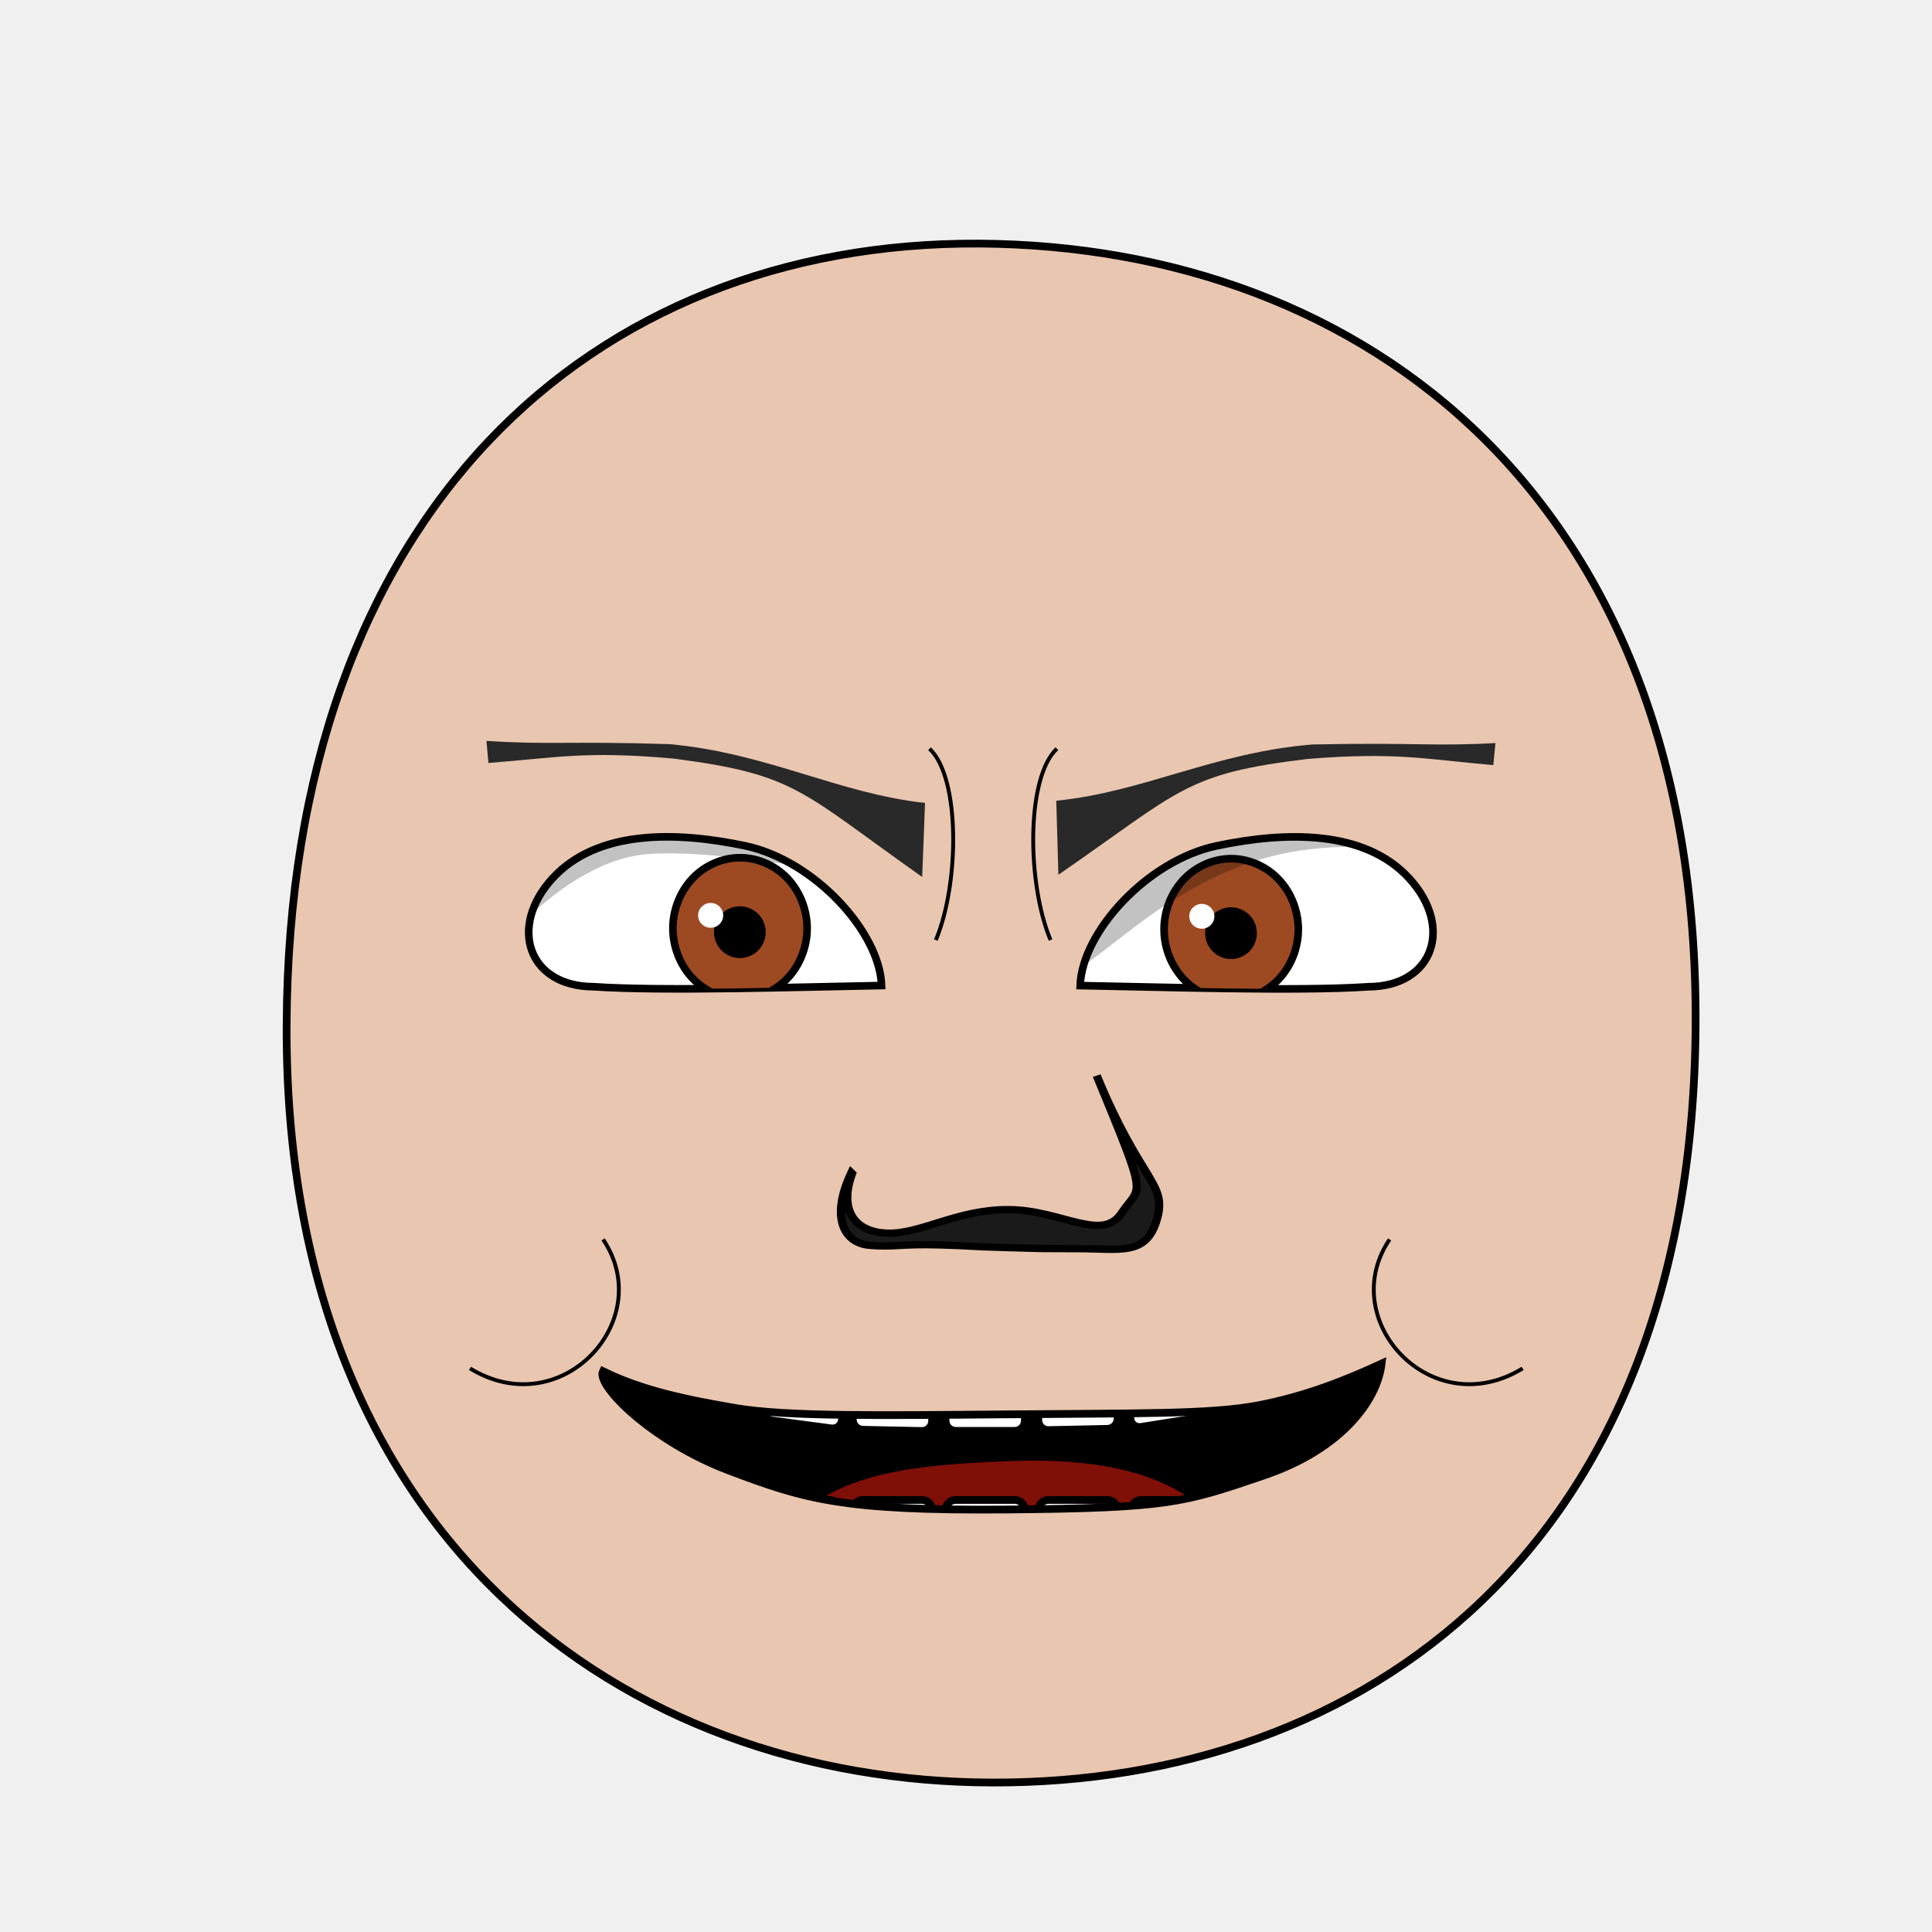
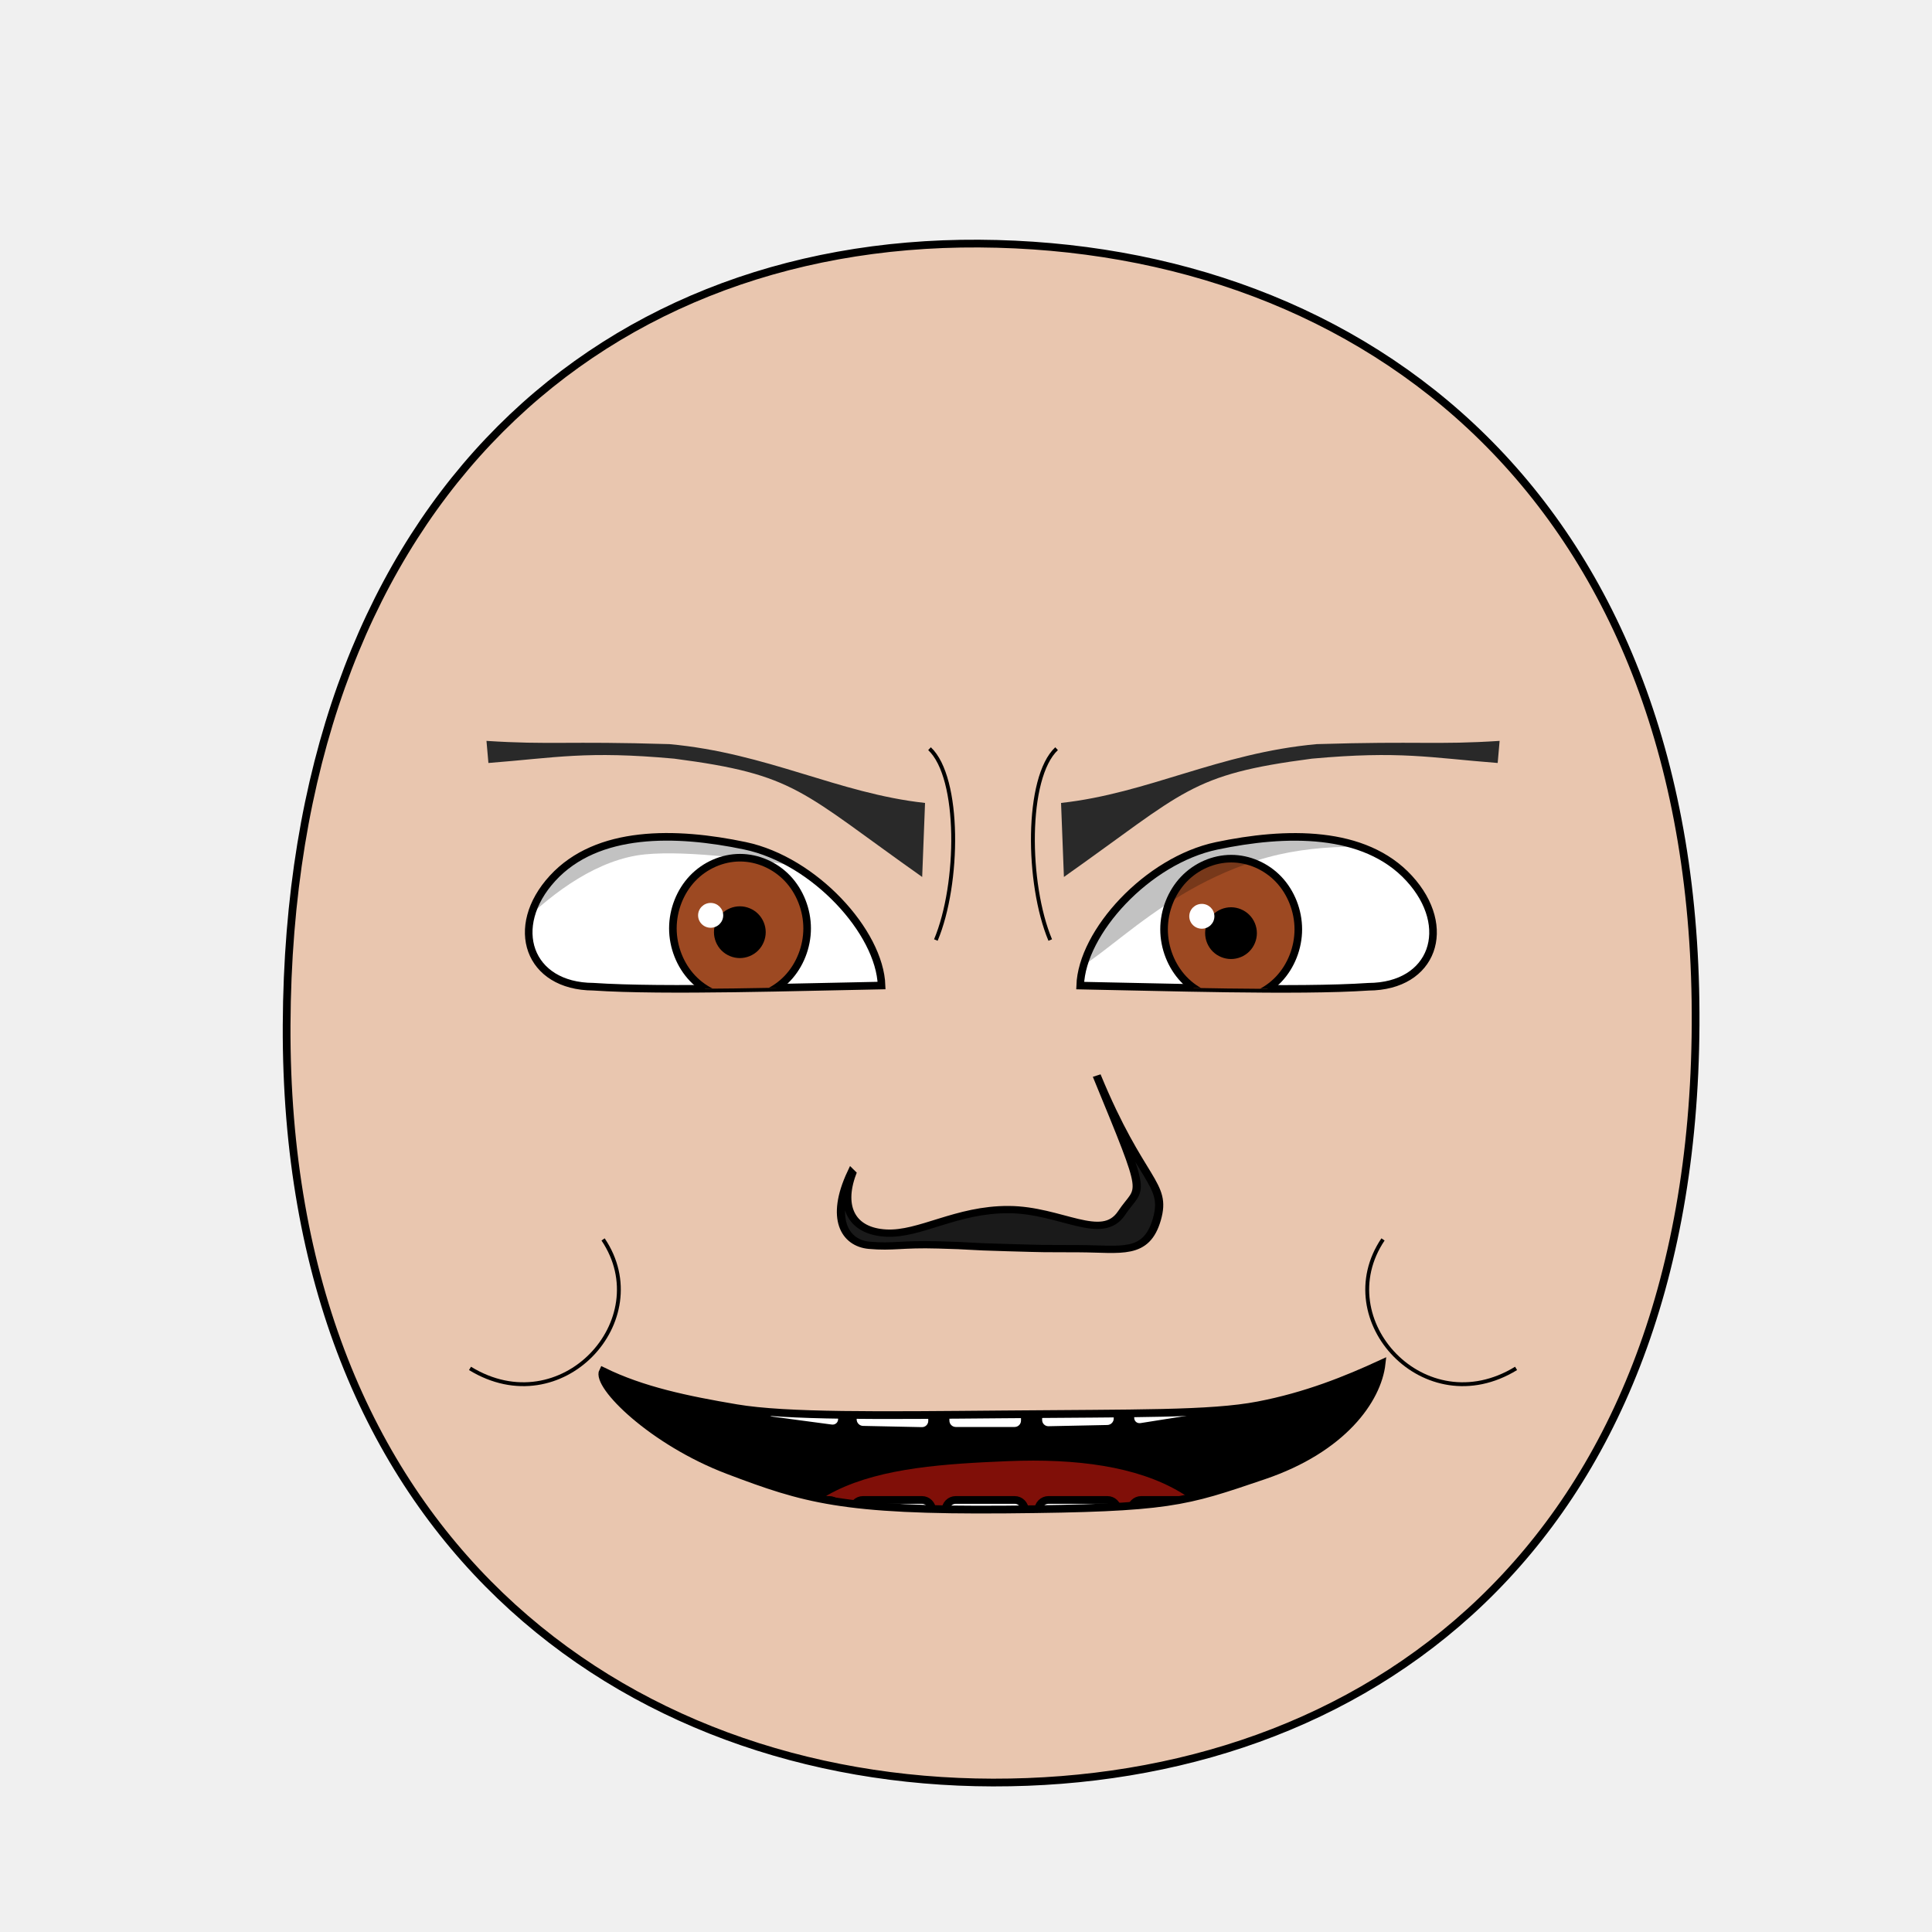
- <svg xmlns="http://www.w3.org/2000/svg" xmlns:xlink="http://www.w3.org/1999/xlink" height="100%" width="100%" id="emoticon-front-view" viewBox="0 0 250 250" version="1.1">
+ <svg xmlns="http://www.w3.org/2000/svg" xmlns:xlink="http://www.w3.org/1999/xlink" version="1.1" viewBox="0 0 250 250" id="emoticon-front-view" width="100%" height="100%">
  <defs id="defs4">
-     <linearGradient id="linearGradient5745">
-       <stop style="stop-color:#f4f015;stop-opacity:1" offset="0" id="stop5747" />
-       <stop style="stop-color:#f68614;stop-opacity:1" offset="1" id="stop5749" />
-     </linearGradient>
-     <linearGradient id="linearGradient2823">
-       <stop style="stop-color:#000000;stop-opacity:1" offset="0" id="stop2825" />
-       <stop style="stop-color:#6f0a5a;stop-opacity:1" offset="1" id="stop2827" />
-     </linearGradient>
    <clipPath id="clipPath2967">
-       <use transform="translate(-57.140,-22.860)" xlink:href="#path3622" height="1" width="1" y="0" x="0" id="use2969">
+       <use transform="translate(-57.14,-22.86)" id="use2969" x="0" y="0" width="1" height="1" xlink:href="#path3622">
</use>
    </clipPath>
    <clipPath id="clipPath4022">
-       <use transform="matrix(-1,0,0,1,915.870,-3.770)" xlink:href="#path3622" height="250" width="250" y="0" x="0" id="use5959">
+       <use transform="matrix(-1,0,0,1,915.87,-3.77)" id="use5959" x="0" y="0" width="250" height="250" xlink:href="#path3622">
</use>
    </clipPath>
-     <radialGradient spreadMethod="pad" gradientTransform="matrix(98.09029,121.5278,-104.4591,83.94095,1881.611,1722.677)" gradientUnits="userSpaceOnUse" xlink:href="#linearGradient5745" id="radialGradient5694" fy="2.705" fx="-15.372" r="1" cy="2.705" cx="-15.372">
- </radialGradient>
-     <linearGradient gradientTransform="translate(37.46307,-25.35117)" gradientUnits="userSpaceOnUse" xlink:href="#linearGradient2823" id="irisGradient" y2="606.466" x2="138.571" y1="488.076" x1="107.143">
- </linearGradient>
-     <clipPath clipPathUnits="userSpaceOnUse" id="clipPath-mouth">
-       <use x="0" y="0" xlink:href="#mouth-outline" id="use-mouth-outline" width="250" height="250" />
+     <clipPath id="clipPath-mouth" clipPathUnits="userSpaceOnUse">
+       <use height="250" width="250" id="use-mouth-outline" xlink:href="#mouth-outline" y="0" x="0" />
    </clipPath>
  </defs>
  <g id="head">
-     <path style="fill:#e9c6af;stroke:#000000;stroke-width:1;stroke-opacity:1" d="M 128.480,230.660 C 176.270,230.750 219.010,200.570 219.410,132.640 219.790,64.720 176.760,31.810 126.680,31.520 76.600,31.240 37.380,66.280 37.090,132.650 36.800,199.010 80.690,230.570 128.480,230.660 Z" id="path164">
+     <path style="fill:#e9c6af;stroke:#000000;stroke-width:1;stroke-opacity:1" d="M 128.48,230.66 C 176.27,230.75 219.01,200.57 219.41,132.64 219.79,64.72 176.76,31.81 126.68,31.52 76.6,31.24 37.38,66.28 37.09,132.65 36.8,199.01 80.69,230.57 128.48,230.66 Z" id="path164">
</path>
  </g>
-   <g transform="matrix(0.160,0,0,0.160,62.440,33.370)" style="stroke-width:4.360;stroke-miterlimit:4;stroke-dasharray:none" id="left-eye">
-     <path d="M 212.380,475.490 C 268.410,487.280 321.290,545.230 322.720,588.480 259.800,589.590 146.300,593.330 89.550,589.430 37.100,589.190 20.520,541.120 56.650,501.740 92.780,462.360 156.340,463.700 212.380,475.490 Z" style="fill:#ffffff;stroke:#000000;stroke-width:6.140;stroke-miterlimit:4;stroke-opacity:1;stroke-dasharray:none" id="path3622">
+   <g transform="matrix(0.16,0,0,0.16,62.44,33.37)" style="stroke-width:4.36;stroke-miterlimit:4;stroke-dasharray:none" id="left-eye">
+     <path d="M 212.38,475.49 C 268.41,487.28 321.29,545.23 322.72,588.48 259.8,589.59 146.3,593.33 89.55,589.43 37.1,589.19 20.52,541.12 56.65,501.74 92.78,462.36 156.34,463.7 212.38,475.49 Z" style="fill:#ffffff;stroke:#000000;stroke-width:6.14;stroke-miterlimit:4;stroke-opacity:1;stroke-dasharray:none" id="path3622">
</path>
-     <g transform="translate(57.140,22.860)" style="stroke-width:4.360;stroke-miterlimit:4;stroke-dasharray:none" id="lens" clip-path="url(#clipPath2967)">
+     <g transform="translate(57.14,22.86)" style="stroke-width:4.36;stroke-miterlimit:4;stroke-dasharray:none" clip-path="url(#clipPath2967)" id="lens">
      <g id="g4403">
-         <path style="fill:#9d4922;fill-opacity:1;stroke:#000000;stroke-width:6.140;stroke-miterlimit:4;stroke-opacity:1;stroke-dasharray:none" d="M 205.380,519.390 C 205.380,534.350 199.530,549.210 189.480,559.790 179.430,570.370 165.310,576.530 151.090,576.530 136.880,576.530 122.760,570.370 112.710,559.790 102.660,549.210 96.800,534.350 96.800,519.390 96.800,504.430 102.660,489.560 112.710,478.980 122.760,468.400 136.880,462.240 151.090,462.240 165.310,462.240 179.430,468.400 189.480,478.980 199.530,489.560 205.380,504.430 205.380,519.390 Z" id="iris">
+         <path id="iris" d="M 205.380,519.390 C 205.380,534.350 199.530,549.210 189.480,559.790 179.430,570.370 165.310,576.530 151.090,576.530 136.880,576.530 122.760,570.370 112.710,559.790 102.660,549.210 96.800,534.350 96.800,519.390 96.800,504.430 102.660,489.560 112.710,478.980 122.760,468.400 136.880,462.240 151.090,462.240 165.310,462.240 179.430,468.400 189.480,478.980 199.530,489.560 205.380,504.430 205.380,519.390 Z" style="fill:#9d4922;fill-opacity:1;stroke:#000000;stroke-width:6.140;stroke-miterlimit:4;stroke-opacity:1;stroke-dasharray:none">
</path>
-         <path d="M 168.810,522.490 C 168.810,527.160 166.890,531.810 163.580,535.120 160.270,538.430 155.630,540.350 150.950,540.350 146.270,540.350 141.630,538.430 138.320,535.120 135.020,531.810 133.090,527.160 133.090,522.490 133.090,517.810 135.020,513.160 138.320,509.850 141.630,506.550 146.270,504.620 150.950,504.620 155.630,504.620 160.270,506.550 163.580,509.850 166.890,513.160 168.810,517.810 168.810,522.490 Z" style="fill:#000000;fill-opacity:1;stroke:#000000;stroke-width:6.140;stroke-miterlimit:4;stroke-opacity:1;stroke-dasharray:none" id="pupil">
+         <path id="pupil" style="fill:#000000;fill-opacity:1;stroke:#000000;stroke-width:6.140;stroke-miterlimit:4;stroke-opacity:1;stroke-dasharray:none" d="M 168.810,522.490 C 168.810,527.160 166.890,531.810 163.580,535.120 160.270,538.430 155.630,540.350 150.950,540.350 146.270,540.350 141.630,538.430 138.320,535.120 135.020,531.810 133.090,527.160 133.090,522.490 133.090,517.810 135.020,513.160 138.320,509.850 141.630,506.550 146.270,504.620 150.950,504.620 155.630,504.620 160.270,506.550 163.580,509.850 166.890,513.160 168.810,517.810 168.810,522.490 Z">
</path>
-         <path d="M 137.510,508.860 C 137.510,514.410 132.950,518.900 127.350,518.900 121.740,518.900 117.190,514.410 117.190,508.860 117.190,503.320 121.740,498.820 127.350,498.820 132.950,498.820 137.510,503.320 137.510,508.860 Z" style="fill:#ffffff;fill-opacity:1;stroke:none" id="glare">
+         <path d="M 137.51,508.86 C 137.51,514.41 132.95,518.9 127.35,518.9 121.74,518.9 117.19,514.41 117.19,508.86 117.19,503.32 121.74,498.82 127.35,498.82 132.95,498.82 137.51,503.32 137.51,508.86 Z" style="fill:#ffffff;fill-opacity:1;stroke:none" id="glare">
</path>
      </g>
-       <path style="opacity:0.240;fill:#000000;stroke:#000000;stroke-width:1px;stroke-linecap:butt;stroke-linejoin:miter;stroke-opacity:1" d="M -70.010,566.580 -75.340,422.060 305.310,412.270 307.220,489.400 C 307.220,489.400 144.260,452.340 74.450,459.030 -2.180,466.370 -70.010,566.580 -70.010,566.580 Z" id="left-lid-shadow">
+       <path style="opacity:0.24;fill:#000000;stroke:#000000;stroke-width:1px;stroke-linecap:butt;stroke-linejoin:miter;stroke-opacity:1" d="M -70.01,566.58 -75.34,422.06 305.31,412.27 307.22,489.4 C 307.22,489.4 144.26,452.34 74.45,459.03 -2.18,466.37 -70.01,566.58 -70.01,566.58 Z" id="left-lid-shadow">
</path>
    </g>
  </g>
-   <g transform="matrix(0.160,0,0,0.160,44.870,33.980)" style="stroke-width:4.360;stroke-miterlimit:4;stroke-dasharray:none" id="right-eye">
-     <use transform="matrix(-1,0,0,1,915.870,-3.770)" xlink:href="#path3622" height="250" width="250" y="0" x="0" id="use3959">
+   <g transform="matrix(0.16,0,0,0.16,44.87,33.98)" style="stroke-width:4.36;stroke-miterlimit:4;stroke-dasharray:none" id="right-eye">
+     <use transform="matrix(-1,0,0,1,915.87,-3.77)" id="use3959" x="0" y="0" width="250" height="250" xlink:href="#path3622">
</use>
-     <g id="g4015" clip-path="url(#clipPath4022)">
-       <use transform="translate(564.190,19.820)" style="stroke-width:4.360;stroke-miterlimit:4;stroke-dasharray:none" xlink:href="#g4403" height="1" width="1" y="0" x="0" id="right-lens">
+     <g clip-path="url(#clipPath4022)" id="g4015">
+       <use transform="translate(564.19,19.82)" style="stroke-width:4.36;stroke-miterlimit:4;stroke-dasharray:none" id="right-lens" x="0" y="0" width="1" height="1" xlink:href="#g4403">
</use>
-       <path style="opacity:0.240;fill:#000000;stroke:#000000;stroke-width:1px;stroke-linecap:butt;stroke-linejoin:miter;stroke-miterlimit:4;stroke-opacity:1;stroke-dasharray:none" d="M 561.180,581.570 567.480,432.840 929.600,399.510 942.200,492.770 C 942.200,492.770 829.210,453.200 735.710,483.140 642.190,513.080 599.420,582.410 561.180,581.570 Z" id="right-lid-shadow">
+       <path style="opacity:0.24;fill:#000000;stroke:#000000;stroke-width:1px;stroke-linecap:butt;stroke-linejoin:miter;stroke-miterlimit:4;stroke-opacity:1;stroke-dasharray:none" d="M 561.18,581.57 567.48,432.84 929.6,399.51 942.2,492.77 C 942.2,492.77 829.21,453.2 735.71,483.14 642.19,513.08 599.42,582.41 561.18,581.57 Z" id="right-lid-shadow">
</path>
    </g>
  </g>
-   <path d="M 119.330,113.480 C 103.590,102.370 103.060,100.230 87.240,98.170 75.810,97.130 71.950,98.050 63.200,98.730 L 62.950,95.870 C 71.120,96.400 73.320,95.880 86.610,96.290 99.290,97.440 108.440,102.670 119.700,103.900 Z" style="fill:#292929;fill-opacity:1;fill-rule:nonzero;stroke:4;stroke-width:1;stroke-miterlimit:119.700;stroke-opacity:103.900;stroke-dasharray:none" id="left-eye-brow">
+   <path d="M 119.33,113.48 C 103.59,102.37 103.06,100.23 87.24,98.17 75.81,97.13 71.95,98.05 63.2,98.73 L 62.95,95.87 C 71.12,96.4 73.32,95.88 86.61,96.29 99.29,97.44 108.44,102.67 119.7,103.9 Z" style="fill:#292929;fill-opacity:1;fill-rule:nonzero;stroke:4;stroke-width:1;stroke-miterlimit:119.7;stroke-opacity:103.9;stroke-dasharray:none" id="left-eye-brow">
</path>
-   <g style="stroke-width:1" transform="matrix(1.130,0,0,1,-17.270,2.110)" id="nose">
-     <path style="fill:#1a1a1a;stroke:#000000;stroke-width:0.940;stroke-miterlimit:4;stroke-dasharray:none" d="M 112.860,149.740 C 111.390,154.200 112.900,157.220 116.750,157.450 120.610,157.690 124.810,154.370 130.790,154.410 136.770,154.440 141.470,158.670 143.720,154.860 145.980,151.030 146.920,153.700 140.870,137.070 145.950,150.980 148.960,150.930 147.760,155.670 146.550,160.420 143.660,159.490 138.900,159.470 134.140,159.450 135.630,159.490 130.610,159.330 125.600,159.180 126.920,159.100 122.710,158.980 118.510,158.840 117.570,159.310 114.810,159.030 112.050,158.750 110.290,155.600 112.770,149.640 Z" id="nose-outline">
+   <g style="stroke-width:1" transform="matrix(1.13,0,0,1,-17.27,2.11)" id="nose">
+     <path style="fill:#1a1a1a;stroke:#000000;stroke-width:0.94;stroke-miterlimit:4;stroke-dasharray:none" d="M 112.86,149.74 C 111.39,154.2 112.9,157.22 116.75,157.45 120.61,157.69 124.81,154.37 130.79,154.41 136.77,154.44 141.47,158.67 143.72,154.86 145.98,151.03 146.92,153.7 140.87,137.07 145.95,150.98 148.96,150.93 147.76,155.67 146.55,160.42 143.66,159.49 138.9,159.47 134.14,159.45 135.63,159.49 130.61,159.33 125.6,159.18 126.92,159.1 122.71,158.98 118.51,158.84 117.57,159.31 114.81,159.03 112.05,158.75 110.29,155.6 112.77,149.64 Z" id="nose-outline">
</path>
  </g>
-   <use transform="matrix(-1,-0.010,-0.010,1,257.420,0.910)" xlink:href="#left-eye-brow" height="250" width="250" y="0" x="0" id="right-eye-brow">
+   <use id="right-eye-brow" x="0" y="0" width="250" height="250" xlink:href="#left-eye-brow" transform="matrix(-1,0,0,1,257,0)">
</use>
  <g id="mouth">
-     <g clip-path="url(#clipPath-mouth)" id="mouth-interior">
-       <rect style="fill:#000000;fill-opacity:1;stroke:none" id="mouth-background" width="119.944" height="66.556" x="68.16" y="159.934">
+     <g id="mouth-interior" clip-path="url(#clipPath-mouth)">
+       <rect style="fill:#000000;fill-opacity:1;stroke:none" y="159.934" x="68.16" height="66.556" width="119.944" id="mouth-background">
</rect>
-       <path d="M 98.340,211.420 C 98.010,191.120 114.230,189.740 130.460,189.070 148.010,188.360 161.920,193.110 161.920,211.420 140.730,211.420 119.540,211.420 98.340,211.420 Z" style="fill:#800f08;fill-opacity:1;stroke:none" id="tongue">
+       <path d="M 98.34,211.42 C 98.01,191.12 114.23,189.74 130.46,189.07 148.01,188.36 161.92,193.11 161.92,211.42 140.73,211.42 119.54,211.42 98.34,211.42 Z" style="fill:#800f08;fill-opacity:1;stroke:none" id="tongue">
</path>
-       <g style="stroke:#000000;stroke-opacity:1" transform="translate(4,-2.300)" morph="fix-children" id="upper-teeth">
-         <rect transform="matrix(0.991225,0.1321854,0,1,0,0)" rx="1.336" ry="1.325" y="158.195" x="95.524" height="15.123" width="10.356" id="tooth-02" style="fill:#ffffff;fill-opacity:1;stroke:#000000;stroke-width:1.004;stroke-opacity:1">
+       <g style="stroke:#000000;stroke-opacity:1" transform="translate(4,-2.3)" id="upper-teeth" morph="fix-children">
+         <rect style="fill:#ffffff;fill-opacity:1;stroke:#000000;stroke-width:1.004;stroke-opacity:1" id="tooth-02" width="10.356" height="15.123" x="95.524" y="158.195" ry="1.325" rx="1.336" transform="matrix(0.991225,0.1321854,0,1,0,0)">
</rect>
-         <rect transform="matrix(0.999781,0.02092668,0,1,0,0)" id="tooth-03" width="10.267" height="15.123" x="106.375" y="169.934" ry="1.325" rx="1.325" style="fill:#ffffff;fill-opacity:1;stroke:#000000;stroke-width:1;stroke-opacity:1">
+         <rect style="fill:#ffffff;fill-opacity:1;stroke:#000000;stroke-width:1;stroke-opacity:1" rx="1.325" ry="1.325" y="169.934" x="106.375" height="15.123" width="10.267" id="tooth-03" transform="matrix(0.999781,0.02092668,0,1,0,0)">
</rect>
-         <rect rx="1.325" ry="1.325" y="172.327" x="118.352" height="15.123" width="10.265" id="tooth-04" style="fill:#ffffff;fill-opacity:1;stroke:#000000;stroke-opacity:1">
+         <rect style="fill:#ffffff;fill-opacity:1;stroke:#000000;stroke-opacity:1" id="tooth-04" width="10.265" height="15.123" x="118.352" y="172.327" ry="1.325" rx="1.325">
</rect>
-         <rect transform="matrix(0.999781,-0.02092669,0,1,0,0)" id="tooth-05" width="10.267" height="15.123" x="130.381" y="174.986" ry="1.325" rx="1.325" style="fill:#ffffff;fill-opacity:1;stroke:#000000;stroke-width:1;stroke-opacity:1">
+         <rect style="fill:#ffffff;fill-opacity:1;stroke:#000000;stroke-width:1;stroke-opacity:1" rx="1.325" ry="1.325" y="174.986" x="130.381" height="15.123" width="10.267" id="tooth-05" transform="matrix(0.999781,-0.02092669,0,1,0,0)">
</rect>
-         <rect transform="matrix(0.9876076,-0.1569434,0,1,0,0)" rx="1.341" ry="1.325" y="194.646" x="144.054" height="15.123" width="10.394" id="tooth-06" style="fill:#ffffff;fill-opacity:1;stroke:#000000;stroke-width:1.006;stroke-opacity:1">
+         <rect style="fill:#ffffff;fill-opacity:1;stroke:#000000;stroke-width:1.006;stroke-opacity:1" id="tooth-06" width="10.394" height="15.123" x="144.054" y="194.646" ry="1.325" rx="1.341" transform="matrix(0.9876076,-0.1569434,0,1,0,0)">
</rect>
      </g>
      <g style="stroke:#000000;stroke-opacity:1" transform="translate(4,22)" id="lower-teeth">
-         <rect style="fill:#ffffff;fill-opacity:1;stroke:#000000;stroke-opacity:1" id="tooth-09" width="10.265" height="15.123" x="94.352" y="172.091" ry="1.325" rx="1.325">
+         <rect style="fill:#ffffff;fill-opacity:1;stroke:#000000;stroke-opacity:1" rx="1.325" ry="1.325" y="172.091" x="94.352" height="15.123" width="10.265" id="tooth-09">
</rect>
-         <rect style="fill:#ffffff;fill-opacity:1;stroke:#000000;stroke-opacity:1" rx="1.325" ry="1.325" y="172.091" x="106.352" height="15.123" width="10.265" id="tooth-10">
+         <rect style="fill:#ffffff;fill-opacity:1;stroke:#000000;stroke-opacity:1" id="tooth-10" width="10.265" height="15.123" x="106.352" y="172.091" ry="1.325" rx="1.325">
</rect>
-         <rect style="fill:#ffffff;fill-opacity:1;stroke:#000000;stroke-opacity:1" id="tooth-11" width="10.265" height="15.123" x="118.352" y="172.091" ry="1.325" rx="1.325">
+         <rect style="fill:#ffffff;fill-opacity:1;stroke:#000000;stroke-opacity:1" rx="1.325" ry="1.325" y="172.091" x="118.352" height="15.123" width="10.265" id="tooth-11">
</rect>
-         <rect style="fill:#ffffff;fill-opacity:1;stroke:#000000;stroke-opacity:1" rx="1.325" ry="1.325" y="172.091" x="130.352" height="15.123" width="10.265" id="tooth-12">
+         <rect style="fill:#ffffff;fill-opacity:1;stroke:#000000;stroke-opacity:1" id="tooth-12" width="10.265" height="15.123" x="130.352" y="172.091" ry="1.325" rx="1.325">
</rect>
-         <rect style="fill:#ffffff;fill-opacity:1;stroke:#000000;stroke-opacity:1" id="tooth-13" width="10.265" height="15.123" x="142.352" y="172.091" ry="1.325" rx="1.325">
+         <rect style="fill:#ffffff;fill-opacity:1;stroke:#000000;stroke-opacity:1" rx="1.325" ry="1.325" y="172.091" x="142.352" height="15.123" width="10.265" id="tooth-13">
</rect>
      </g>
    </g>
-     <path d="M 178.780,176.450 C 178.250,181.110 173.750,187.470 163.510,190.940 153.260,194.420 151.410,195.150 130.220,195.330 109.020,195.510 104.050,193.980 94.220,190.250 84.390,186.520 77.080,179.250 78.020,177.430 83.100,179.930 88.860,181.130 95.310,182.220 101.760,183.310 113.810,183.160 129.980,183.020 146.900,182.860 156.610,183.040 162.810,181.850 169.010,180.660 174.190,178.570 178.780,176.450 Z" style="fill:none;stroke:#000000;stroke-width:1px;stroke-miterlimit:4;stroke-opacity:1" id="mouth-outline">
+     <path d="M 178.78,176.45 C 178.25,181.11 173.75,187.47 163.51,190.94 153.26,194.42 151.41,195.15 130.22,195.33 109.02,195.51 104.05,193.98 94.22,190.25 84.39,186.52 77.08,179.25 78.02,177.43 83.1,179.93 88.86,181.13 95.31,182.22 101.76,183.31 113.81,183.16 129.98,183.02 146.9,182.86 156.61,183.04 162.81,181.85 169.01,180.66 174.19,178.57 178.78,176.45 Z" style="fill:none;stroke:#000000;stroke-width:1px;stroke-miterlimit:4;stroke-opacity:1" id="mouth-outline">
</path>
  </g>
  <g style="stroke-width:1;stroke-miterlimit:8;stroke-dasharray:none" id="wrinkles">
-     <path d="M 120.280,96.880 C 124.290,100.640 124.150,114.360 121.100,121.640" style="fill:none;stroke:#000000;stroke-width:0.500;stroke-linecap:butt;stroke-linejoin:miter;stroke-miterlimit:4;stroke-opacity:1;stroke-dasharray:none" id="wrinkle-left-brow">
+     <path d="M 120.28,96.88 C 124.29,100.64 124.15,114.36 121.1,121.64" style="fill:none;stroke:#000000;stroke-width:0.5;stroke-linecap:butt;stroke-linejoin:miter;stroke-miterlimit:4;stroke-opacity:1;stroke-dasharray:none" id="wrinkle-left-brow">
</path>
-     <path d="M 60.820,177.070 C 72.630,184.310 85.070,170.820 78.040,160.380" style="fill:none;stroke:#000000;stroke-width:0.500;stroke-linecap:butt;stroke-linejoin:miter;stroke-opacity:1;stroke-miterlimit:4;stroke-dasharray:none" id="wrinkle-left-cheek">
+     <path d="M 60.82,177.07 C 72.63,184.31 85.07,170.82 78.04,160.38" style="fill:none;stroke:#000000;stroke-width:0.5;stroke-linecap:butt;stroke-linejoin:miter;stroke-opacity:1;stroke-miterlimit:4;stroke-dasharray:none" id="wrinkle-left-cheek">
</path>
-     <use transform="matrix(-1,0,0,1,257.040,0)" style="stroke-width:0.500;stroke-miterlimit:4;stroke-dasharray:none" x="0" y="0" xlink:href="#wrinkle-left-brow" id="wrinkle-right-brow" width="250" height="250">
+     <use height="250" width="250" id="wrinkle-right-brow" xlink:href="#wrinkle-left-brow" y="0" x="0" style="stroke-width:0.500;stroke-miterlimit:4;stroke-dasharray:none" transform="matrix(-1,0,0,1,257,0)">
</use>
-     <use transform="matrix(-1,0,0,1,257.850,0)" style="stroke-width:0.500;stroke-miterlimit:4;stroke-dasharray:none" x="0" y="0" xlink:href="#wrinkle-left-cheek" id="wrinkle-right-cheek" width="250" height="250">
+     <use height="250" width="250" id="wrinkle-right-cheek" xlink:href="#wrinkle-left-cheek" y="0" x="0" style="stroke-width:0.500;stroke-miterlimit:4;stroke-dasharray:none" transform="matrix(-1,0,0,1,257,0)">
</use>
  </g>
</svg>
